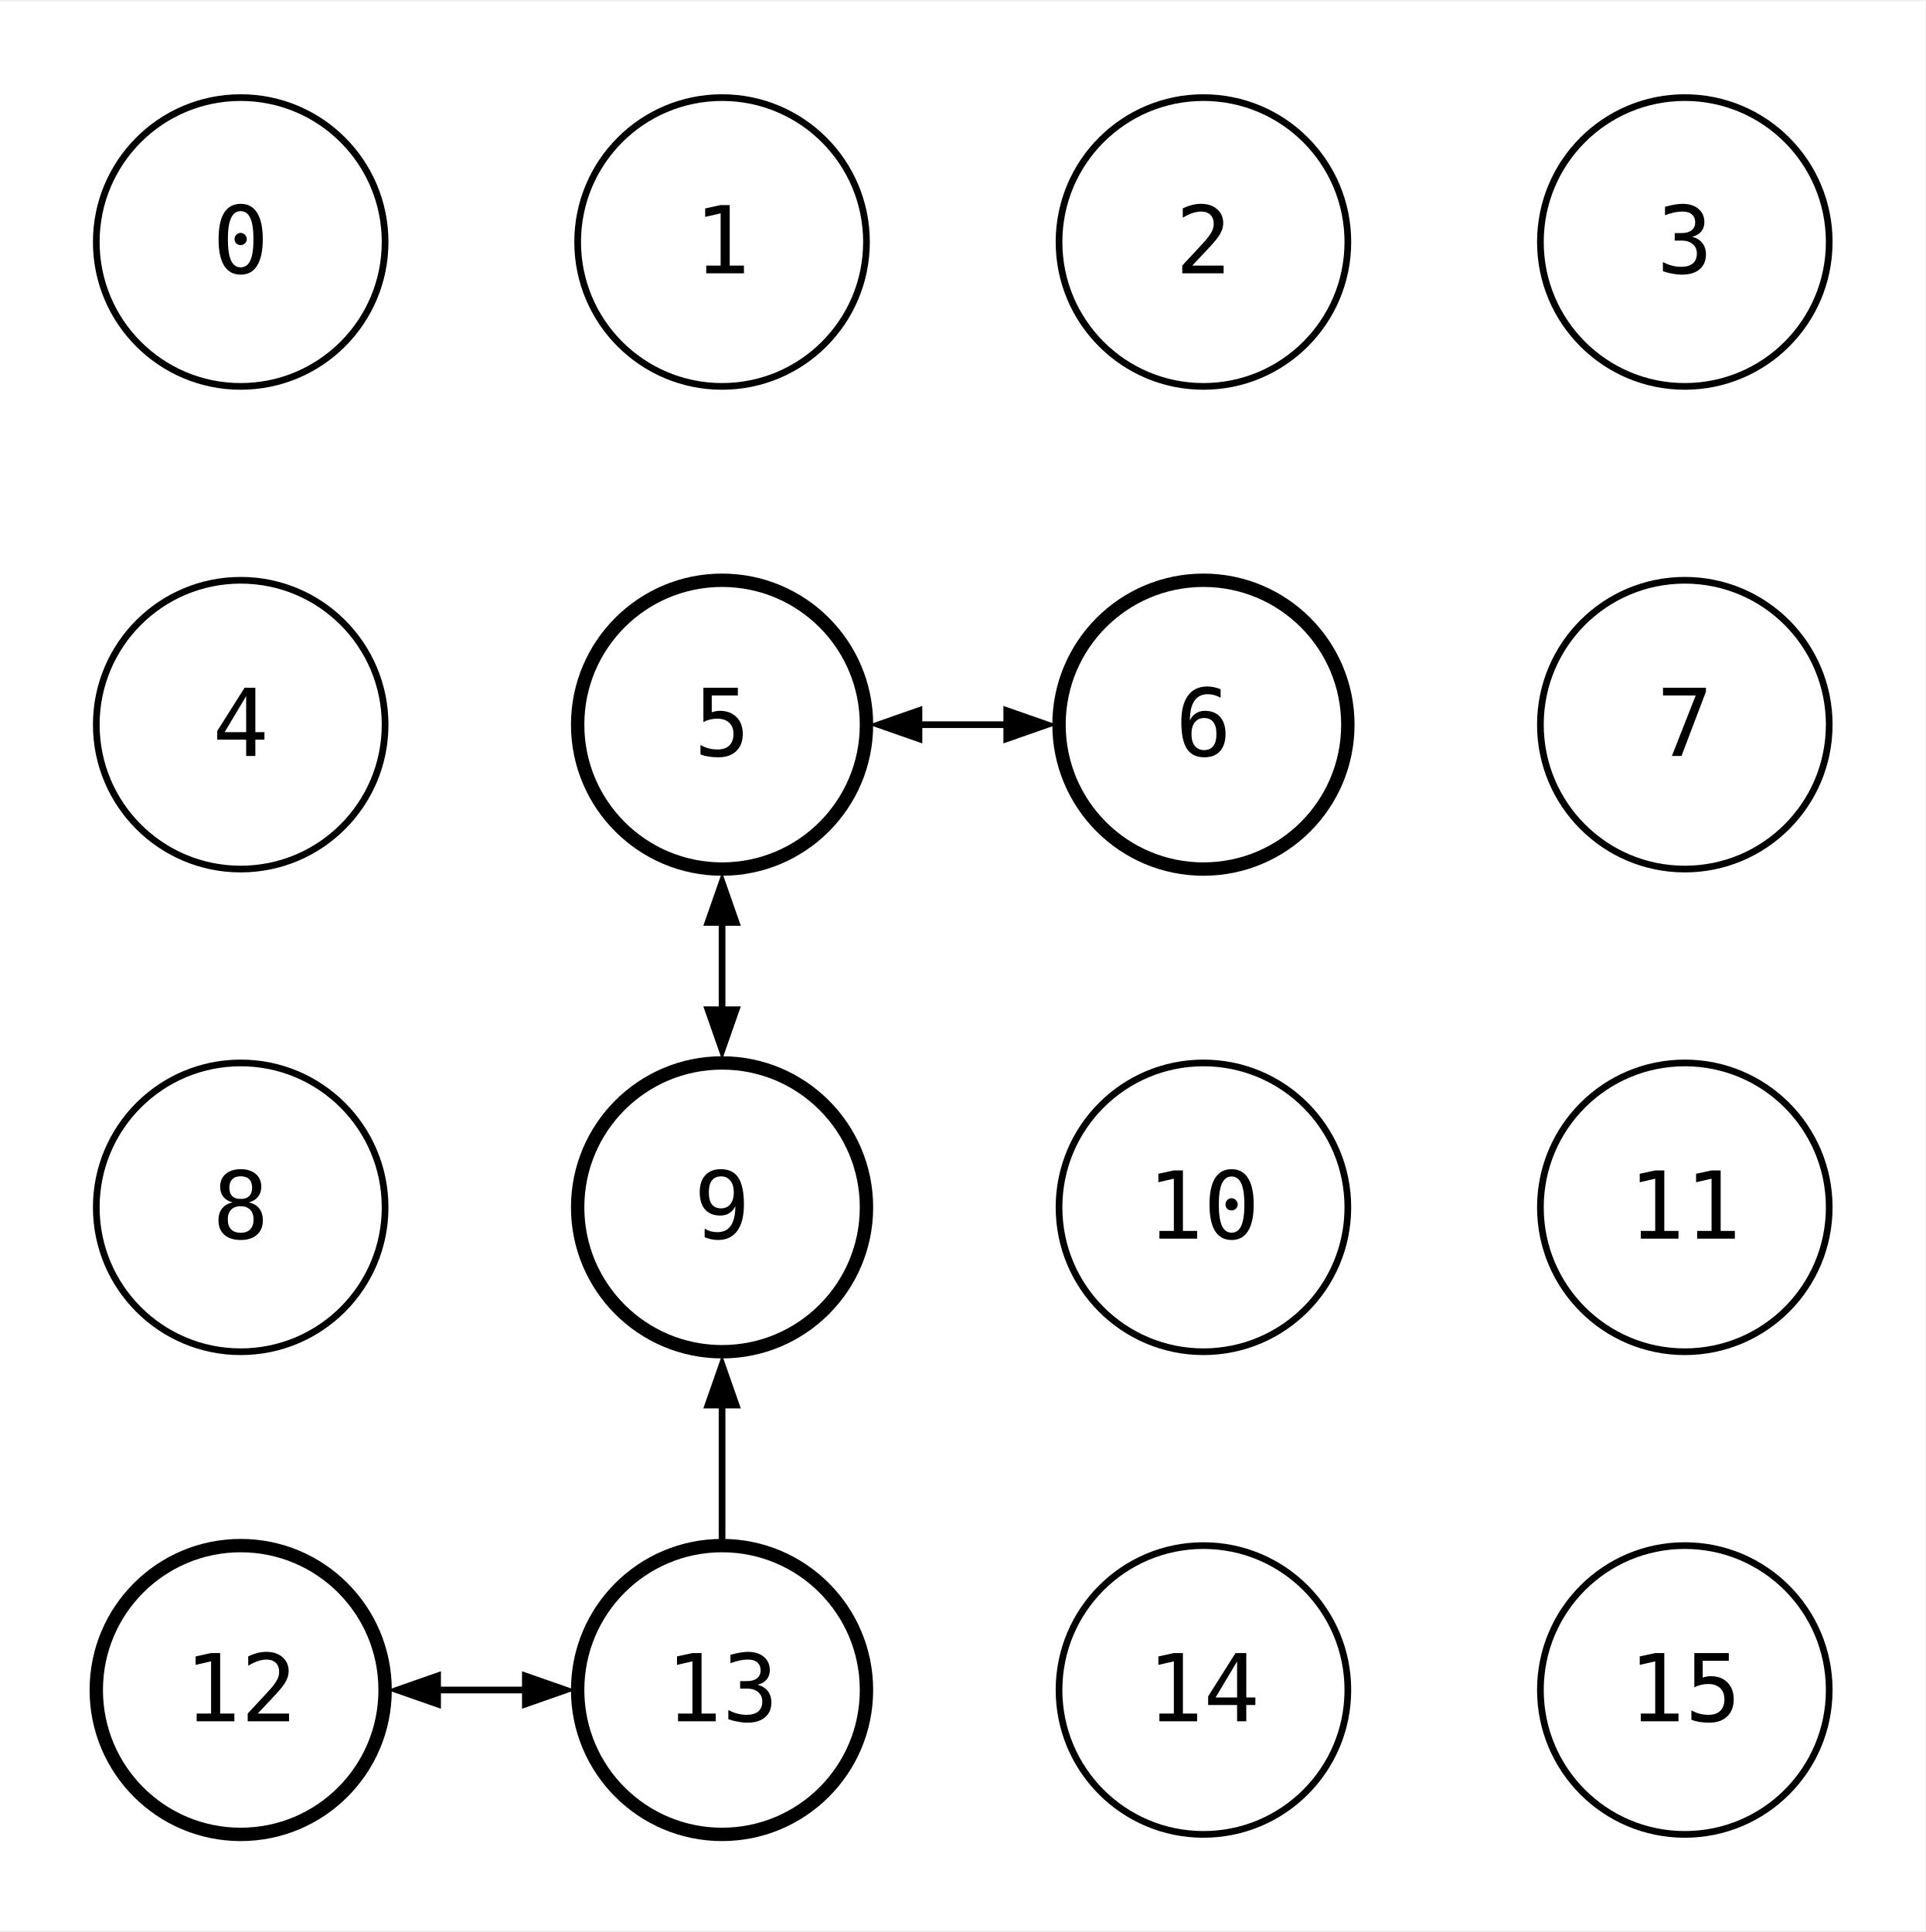
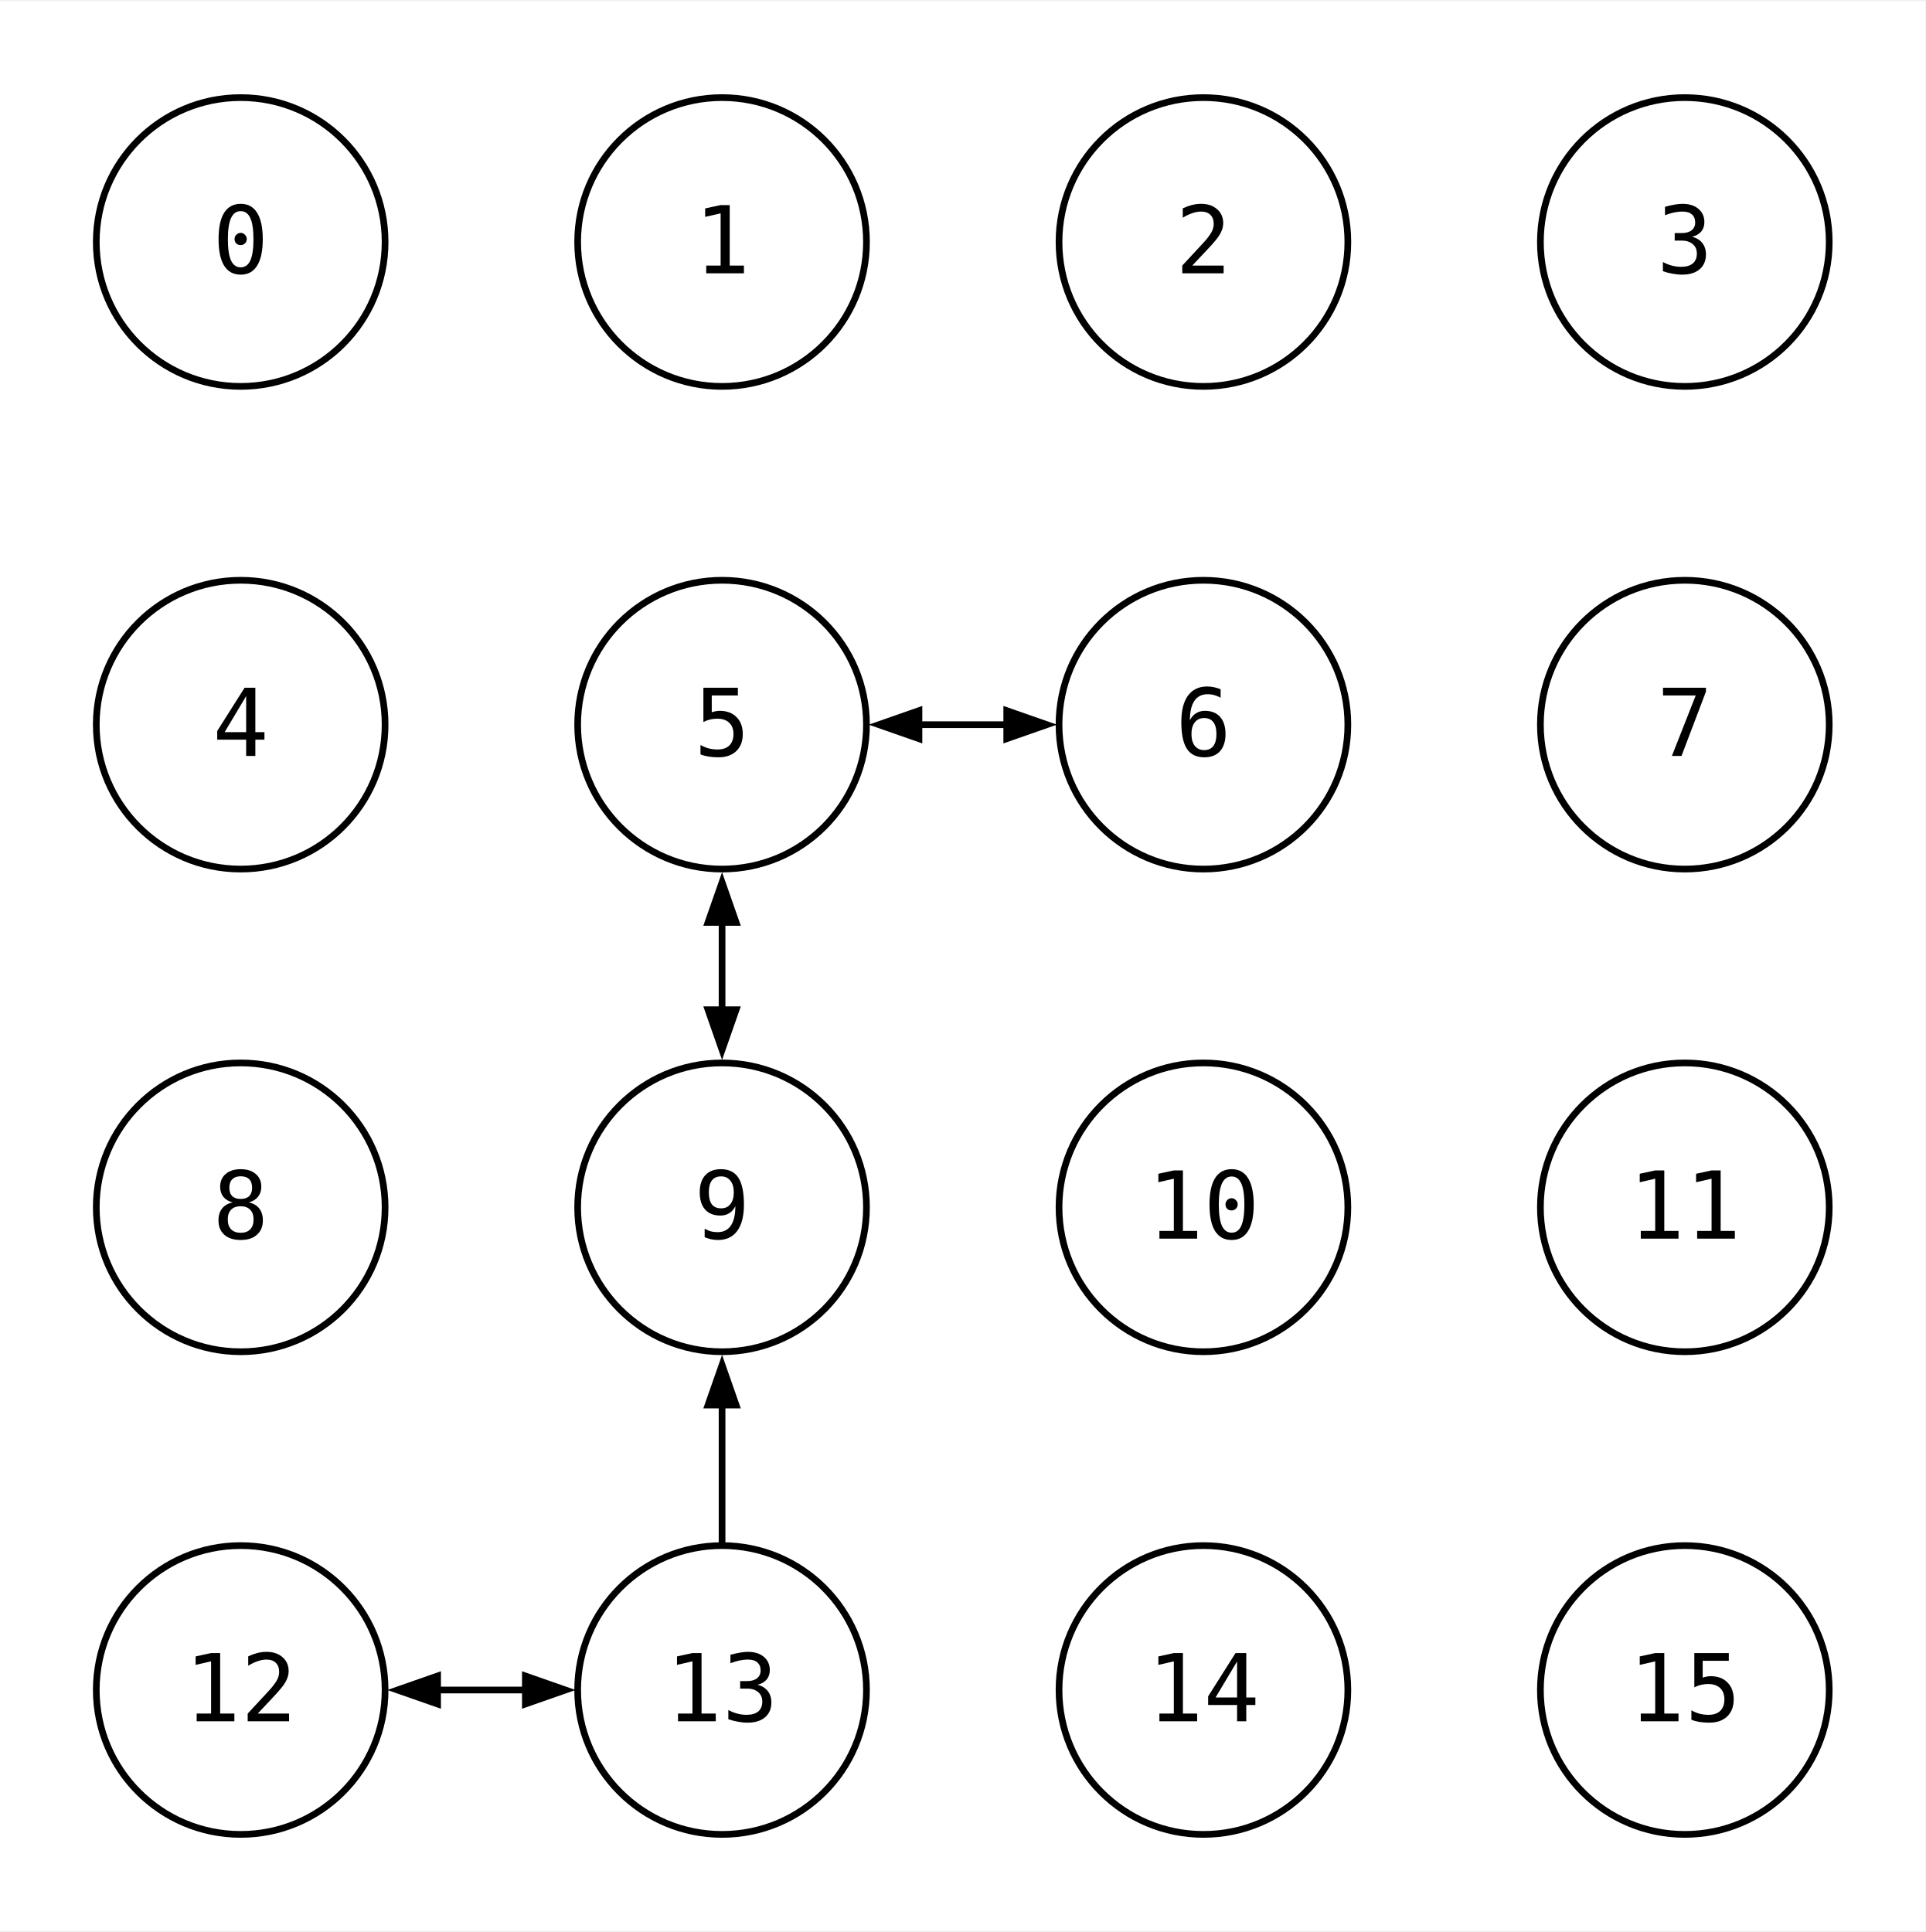
<svg xmlns="http://www.w3.org/2000/svg" width="288pt" height="289pt" viewBox="0.00 0.00 288.00 288.60">
  <g id="graph0" class="graph" transform="scale(1 1) rotate(0) translate(14.4 274.2)">
    <polygon fill="white" stroke="none" points="-14.4,14.4 -14.4,-274.2 273.6,-274.2 273.6,14.4 -14.4,14.4" />
    <g id="node1" class="node">
-       <ellipse fill="none" stroke="black" stroke-width="2" cx="93.6" cy="-166" rx="21.6" ry="21.6" />
+       <ellipse fill="none" stroke="black" cx="93.6" cy="-166" rx="21.6" ry="21.6" />
      <text text-anchor="middle" x="93.6" y="-161.32" font-family="monospace" font-size="14.00">5</text>
    </g>
    <g id="node2" class="node">
-       <ellipse fill="none" stroke="black" stroke-width="2" cx="165.6" cy="-166" rx="21.6" ry="21.6" />
+       <ellipse fill="none" stroke="black" cx="165.6" cy="-166" rx="21.6" ry="21.6" />
      <text text-anchor="middle" x="165.6" y="-161.32" font-family="monospace" font-size="14.00">6</text>
    </g>
    <g id="edge1" class="edge">
      <path fill="none" stroke="black" d="M123.02,-166C127.43,-166 131.85,-166 136.27,-166" />
      <polygon fill="black" stroke="black" points="123.05,-163.9 117.05,-166 123.05,-168.1 123.05,-163.9" />
      <polygon fill="black" stroke="black" points="136.18,-168.1 142.18,-166 136.18,-163.9 136.18,-168.1" />
    </g>
    <g id="node3" class="node">
-       <ellipse fill="none" stroke="black" stroke-width="2" cx="93.6" cy="-93.8" rx="21.6" ry="21.6" />
+       <ellipse fill="none" stroke="black" cx="93.6" cy="-93.8" rx="21.6" ry="21.6" />
      <text text-anchor="middle" x="93.6" y="-89.12" font-family="monospace" font-size="14.00">9</text>
    </g>
    <g id="edge2" class="edge">
      <path fill="none" stroke="black" d="M93.6,-136.61C93.6,-132.16 93.6,-127.57 93.6,-123.13" />
      <polygon fill="black" stroke="black" points="91.5,-136.42 93.6,-142.42 95.7,-136.42 91.5,-136.42" />
      <polygon fill="black" stroke="black" points="95.7,-123.36 93.6,-117.36 91.5,-123.36 95.7,-123.36" />
    </g>
    <g id="node11" class="node">
      <ellipse fill="none" stroke="black" cx="165.6" cy="-93.8" rx="21.6" ry="21.6" />
      <text text-anchor="middle" x="165.6" y="-89.12" font-family="monospace" font-size="14.00">10</text>
    </g>
    <g id="node4" class="node">
-       <ellipse fill="none" stroke="black" stroke-width="2" cx="21.6" cy="-21.6" rx="21.6" ry="21.6" />
+       <ellipse fill="none" stroke="black" cx="21.6" cy="-21.6" rx="21.6" ry="21.6" />
      <text text-anchor="middle" x="21.6" y="-16.92" font-family="monospace" font-size="14.00">12</text>
    </g>
    <g id="node5" class="node">
-       <ellipse fill="none" stroke="black" stroke-width="2" cx="93.6" cy="-21.6" rx="21.6" ry="21.6" />
+       <ellipse fill="none" stroke="black" cx="93.6" cy="-21.6" rx="21.6" ry="21.6" />
      <text text-anchor="middle" x="93.6" y="-16.92" font-family="monospace" font-size="14.00">13</text>
    </g>
    <g id="edge3" class="edge">
      <path fill="none" stroke="black" d="M51.02,-21.6C55.43,-21.6 59.85,-21.6 64.27,-21.6" />
      <polygon fill="black" stroke="black" points="51.05,-19.5 45.05,-21.6 51.05,-23.7 51.05,-19.5" />
      <polygon fill="black" stroke="black" points="64.18,-23.7 70.18,-21.6 64.18,-19.5 64.18,-23.7" />
    </g>
    <g id="edge4" class="edge">
      <path fill="none" stroke="black" d="M93.6,-43.65C93.6,-50.17 93.6,-57.47 93.6,-64.41" />
      <polygon fill="black" stroke="black" points="91.5,-64.22 93.6,-70.22 95.7,-64.22 91.5,-64.22" />
    </g>
    <g id="node6" class="node">
      <ellipse fill="none" stroke="black" cx="21.6" cy="-238.2" rx="21.6" ry="21.6" />
      <text text-anchor="middle" x="21.6" y="-233.52" font-family="monospace" font-size="14.00">0</text>
    </g>
    <g id="node7" class="node">
      <ellipse fill="none" stroke="black" cx="21.6" cy="-166" rx="21.6" ry="21.6" />
      <text text-anchor="middle" x="21.6" y="-161.32" font-family="monospace" font-size="14.00">4</text>
    </g>
    <g id="node8" class="node">
      <ellipse fill="none" stroke="black" cx="21.6" cy="-93.8" rx="21.6" ry="21.6" />
      <text text-anchor="middle" x="21.6" y="-89.12" font-family="monospace" font-size="14.00">8</text>
    </g>
    <g id="node9" class="node">
      <ellipse fill="none" stroke="black" cx="93.6" cy="-238.2" rx="21.6" ry="21.6" />
      <text text-anchor="middle" x="93.6" y="-233.52" font-family="monospace" font-size="14.00">1</text>
    </g>
    <g id="node10" class="node">
      <ellipse fill="none" stroke="black" cx="165.6" cy="-238.2" rx="21.6" ry="21.6" />
      <text text-anchor="middle" x="165.6" y="-233.52" font-family="monospace" font-size="14.00">2</text>
    </g>
    <g id="node12" class="node">
      <ellipse fill="none" stroke="black" cx="165.6" cy="-21.6" rx="21.6" ry="21.6" />
      <text text-anchor="middle" x="165.6" y="-16.92" font-family="monospace" font-size="14.00">14</text>
    </g>
    <g id="node13" class="node">
      <ellipse fill="none" stroke="black" cx="237.6" cy="-238.2" rx="21.6" ry="21.6" />
      <text text-anchor="middle" x="237.6" y="-233.52" font-family="monospace" font-size="14.00">3</text>
    </g>
    <g id="node14" class="node">
      <ellipse fill="none" stroke="black" cx="237.6" cy="-166" rx="21.6" ry="21.6" />
      <text text-anchor="middle" x="237.6" y="-161.32" font-family="monospace" font-size="14.00">7</text>
    </g>
    <g id="node15" class="node">
      <ellipse fill="none" stroke="black" cx="237.6" cy="-93.8" rx="21.6" ry="21.6" />
      <text text-anchor="middle" x="237.6" y="-89.12" font-family="monospace" font-size="14.00">11</text>
    </g>
    <g id="node16" class="node">
      <ellipse fill="none" stroke="black" cx="237.6" cy="-21.6" rx="21.6" ry="21.6" />
      <text text-anchor="middle" x="237.6" y="-16.92" font-family="monospace" font-size="14.00">15</text>
    </g>
  </g>
</svg>
